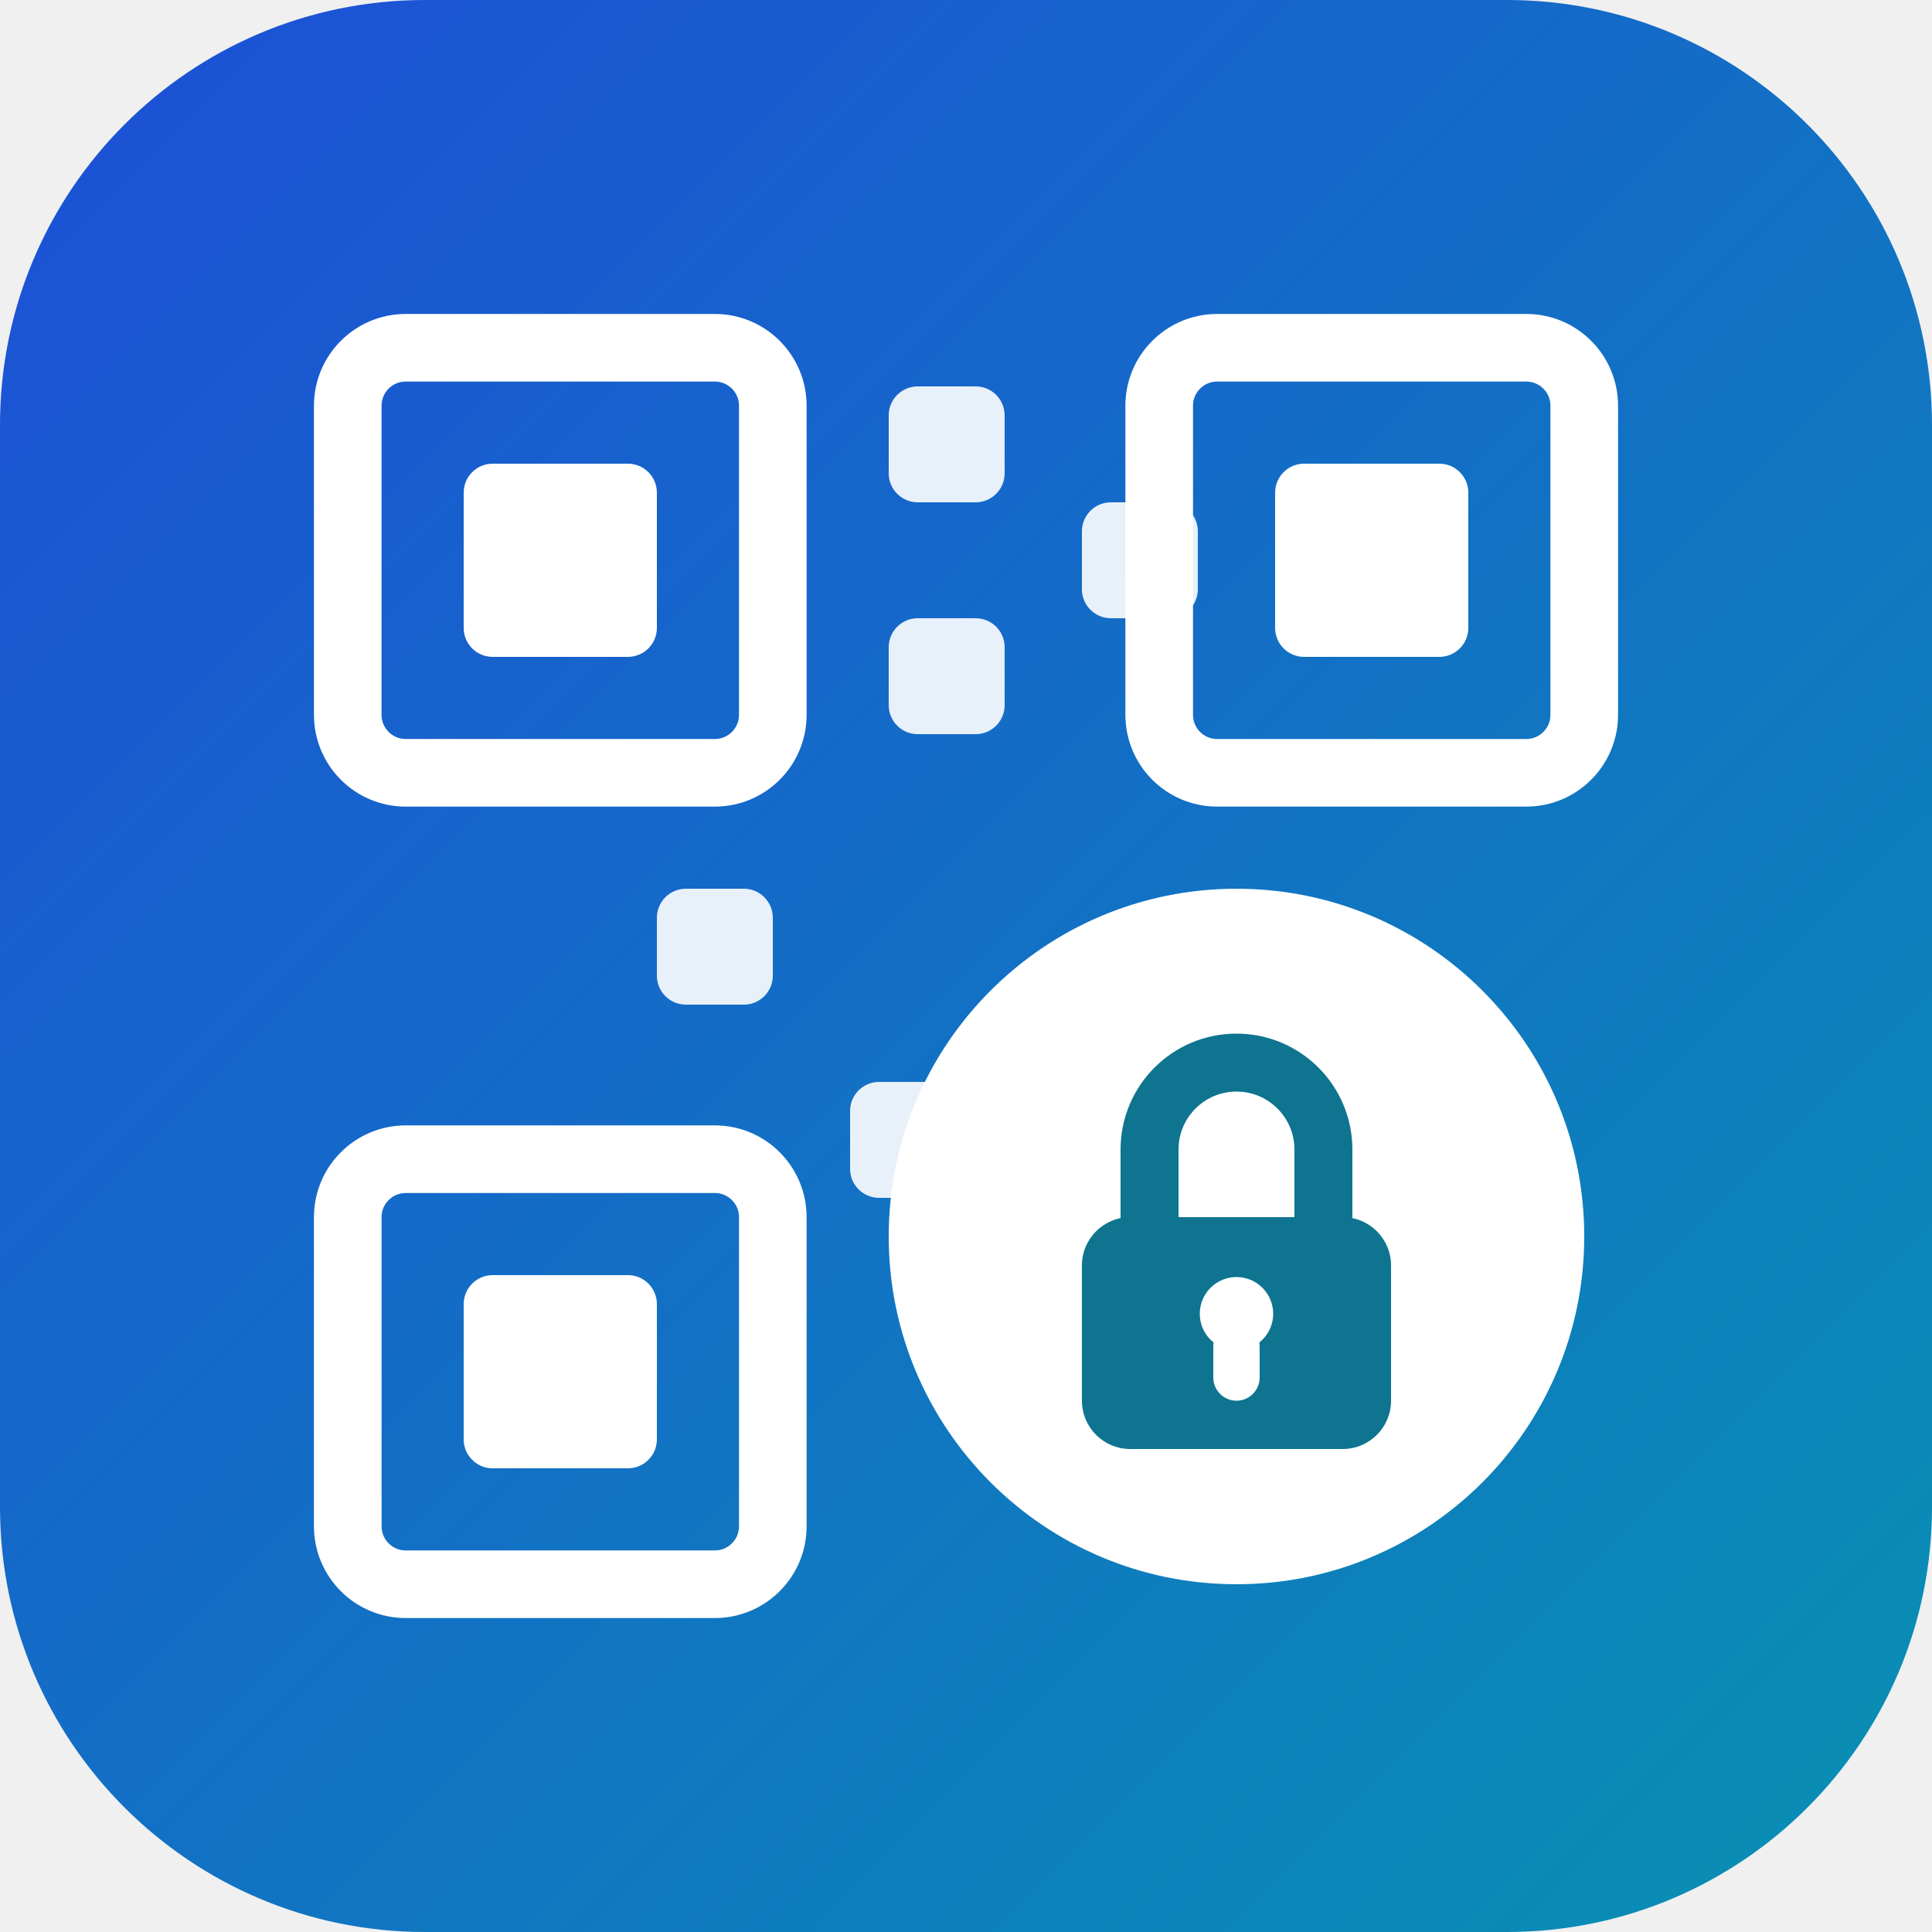
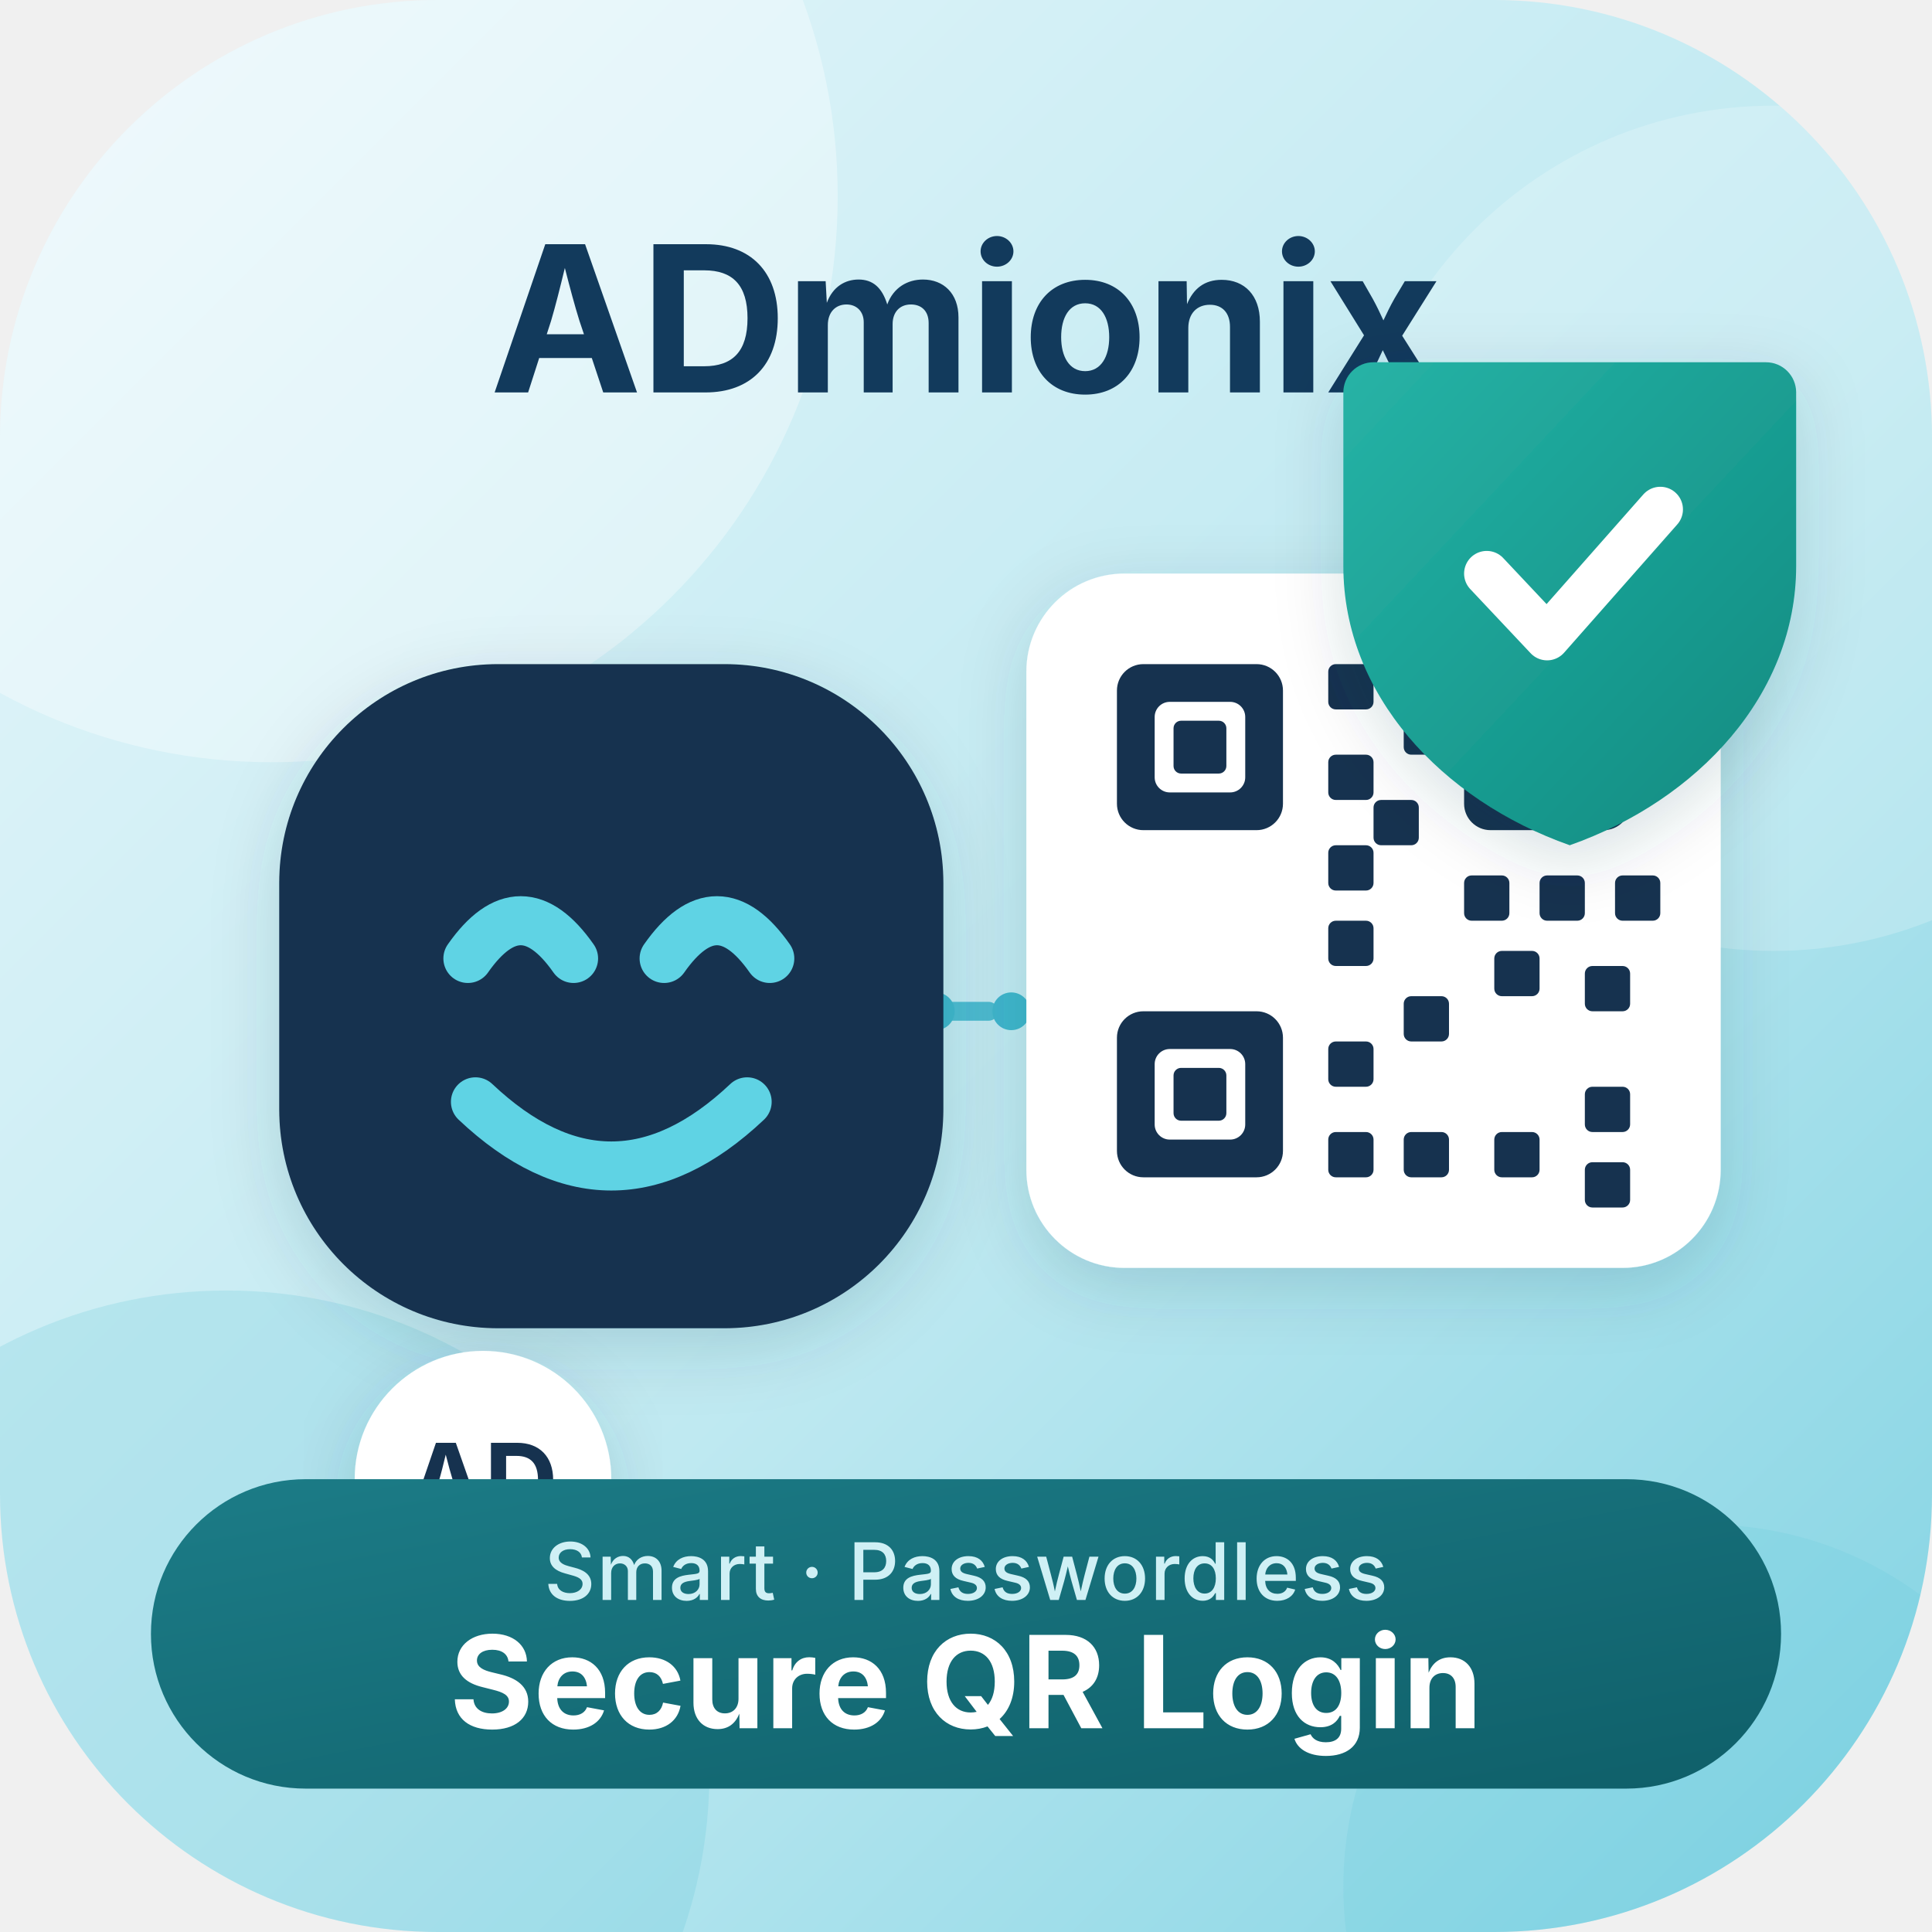
- <svg xmlns="http://www.w3.org/2000/svg" viewBox="0 0 100 100" width="100" height="100">
+ <svg xmlns="http://www.w3.org/2000/svg" viewBox="0 0 512 512" role="img" aria-label="ADmionix Secure QR Login">
  <defs>
    <linearGradient id="bg" x1="0%" y1="0%" x2="100%" y2="100%">
-       <stop offset="0%" style="stop-color:#1D4ED8" />
-       <stop offset="100%" style="stop-color:#0891B2" />
+       <stop offset="0%" stop-color="#E8F7FB" />
+       <stop offset="55%" stop-color="#BFE9F1" />
+       <stop offset="100%" stop-color="#7FD2E2" />
    </linearGradient>
+     <linearGradient id="pill" x1="0%" y1="0%" x2="100%" y2="100%">
+       <stop offset="0%" stop-color="#1C7C87" />
+       <stop offset="100%" stop-color="#0F5F69" />
+     </linearGradient>
+     <linearGradient id="shield" x1="0%" y1="0%" x2="100%" y2="100%">
+       <stop offset="0%" stop-color="#27B3A6" />
+       <stop offset="100%" stop-color="#0E8A80" />
+     </linearGradient>
+     <filter id="soft" x="-20%" y="-20%" width="140%" height="140%">
+       <feDropShadow dx="0" dy="5" stdDeviation="9" flood-color="#0B3C4A" flood-opacity="0.16" />
+     </filter>
+     <clipPath id="frame">
+       <rect x="0" y="0" width="512" height="512" rx="116" />
+     </clipPath>
  </defs>
-   <rect width="100" height="100" rx="22" fill="url(#bg)" />
-   <g fill="none" stroke="white" stroke-width="3.5">
-     <rect x="18" y="18" width="22" height="22" rx="3" />
-     <rect x="60" y="18" width="22" height="22" rx="3" />
-     <rect x="18" y="60" width="22" height="22" rx="3" />
+   <g clip-path="url(#frame)">
+     <rect x="0" y="0" width="512" height="512" fill="url(#bg)" />
+     <circle cx="72" cy="52" r="150" fill="#FFFFFF" opacity="0.34" />
+     <circle cx="470" cy="140" r="112" fill="#FFFFFF" opacity="0.20" />
+     <circle cx="60" cy="470" r="128" fill="#5FC6D8" opacity="0.22" />
+     <circle cx="452" cy="500" r="96" fill="#5FC6D8" opacity="0.18" />
+     <text x="256" y="104" text-anchor="middle" fill="#123A5C" font-family="'Segoe UI',Inter,system-ui,-apple-system,Helvetica,Arial,sans-serif" font-size="54" font-weight="700" letter-spacing="-0.5">ADmionix</text>
+     <g stroke="#3FB6CC" stroke-width="5" stroke-linecap="round" opacity="0.9">
+       <path d="M232 268 h30" />
+     </g>
+     <circle cx="248" cy="268" r="5" fill="#3FB6CC" />
+     <circle cx="268" cy="268" r="5" fill="#3FB6CC" />
+     <g filter="url(#soft)">
+       <rect x="74" y="176" width="176" height="176" rx="58" fill="#16324F" />
+     </g>
+     <g fill="none" stroke="#5FD3E4" stroke-width="13" stroke-linecap="round">
+       <path d="M124 254 q14 -20 28 0" />
+       <path d="M176 254 q14 -20 28 0" />
+     </g>
+     <path d="M126 292 q36 34 72 0" fill="none" stroke="#5FD3E4" stroke-width="13" stroke-linecap="round" />
+     <circle cx="128" cy="392" r="34" fill="#FFFFFF" filter="url(#soft)" />
+     <text x="128" y="402" text-anchor="middle" fill="#16324F" font-family="'Segoe UI',Inter,system-ui,-apple-system,Helvetica,Arial,sans-serif" font-size="27" font-weight="700">AD</text>
+     <g filter="url(#soft)">
+       <rect x="272" y="152" width="184" height="184" rx="26" fill="#FFFFFF" />
+     </g>
+     <g fill="#16324F">
+       <rect x="296" y="176" width="44" height="44" rx="7" />
+       <rect x="388" y="176" width="44" height="44" rx="7" />
+       <rect x="296" y="268" width="44" height="44" rx="7" />
+     </g>
+     <g fill="#FFFFFF">
+       <rect x="306" y="186" width="24" height="24" rx="4" />
+       <rect x="398" y="186" width="24" height="24" rx="4" />
+       <rect x="306" y="278" width="24" height="24" rx="4" />
+     </g>
+     <g fill="#16324F">
+       <rect x="311" y="191" width="14" height="14" rx="2" />
+       <rect x="403" y="191" width="14" height="14" rx="2" />
+       <rect x="311" y="283" width="14" height="14" rx="2" />
+     </g>
+     <g fill="#16324F">
+       <rect x="352" y="176" width="12" height="12" rx="2" />
+       <rect x="372" y="188" width="12" height="12" rx="2" />
+       <rect x="352" y="200" width="12" height="12" rx="2" />
+       <rect x="364" y="212" width="12" height="12" rx="2" />
+       <rect x="352" y="224" width="12" height="12" rx="2" />
+       <rect x="388" y="232" width="12" height="12" rx="2" />
+       <rect x="408" y="232" width="12" height="12" rx="2" />
+       <rect x="428" y="232" width="12" height="12" rx="2" />
+       <rect x="396" y="252" width="12" height="12" rx="2" />
+       <rect x="420" y="256" width="12" height="12" rx="2" />
+       <rect x="352" y="244" width="12" height="12" rx="2" />
+       <rect x="372" y="264" width="12" height="12" rx="2" />
+       <rect x="352" y="276" width="12" height="12" rx="2" />
+       <rect x="352" y="300" width="12" height="12" rx="2" />
+       <rect x="372" y="300" width="12" height="12" rx="2" />
+       <rect x="396" y="300" width="12" height="12" rx="2" />
+       <rect x="420" y="288" width="12" height="12" rx="2" />
+       <rect x="420" y="308" width="12" height="12" rx="2" />
+     </g>
+     <g filter="url(#soft)">
+       <path d="M416 96 l52 0 a8 8 0 0 1 8 8 v46 c0 34 -26 62 -60 74 c-34 -12 -60 -40 -60 -74 v-46 a8 8 0 0 1 8 -8 z" fill="url(#shield)" />
+     </g>
+     <path d="M394 152 l16 17 l30 -34" fill="none" stroke="#FFFFFF" stroke-width="12" stroke-linecap="round" stroke-linejoin="round" />
+     <rect x="40" y="392" width="432" height="82" rx="41" fill="url(#pill)" />
+     <text x="256" y="424" text-anchor="middle" fill="#CFF0F5" font-family="'Segoe UI',Inter,system-ui,-apple-system,Helvetica,Arial,sans-serif" font-size="21" font-weight="500" letter-spacing="0.4">Smart · Passwordless</text>
+     <text x="256" y="458" text-anchor="middle" fill="#FFFFFF" font-family="'Segoe UI',Inter,system-ui,-apple-system,Helvetica,Arial,sans-serif" font-size="34" font-weight="700">Secure QR Login</text>
  </g>
-   <g fill="white">
-     <rect x="24" y="24" width="10" height="10" rx="1.5" />
-     <rect x="66" y="24" width="10" height="10" rx="1.5" />
-     <rect x="24" y="66" width="10" height="10" rx="1.5" />
-   </g>
-   <g fill="white" opacity="0.9">
-     <rect x="46" y="20" width="6" height="6" rx="1.5" />
-     <rect x="46" y="32" width="6" height="6" rx="1.5" />
-     <rect x="56" y="26" width="6" height="6" rx="1.5" />
-     <rect x="34" y="46" width="6" height="6" rx="1.5" />
-     <rect x="44" y="56" width="6" height="6" rx="1.5" />
-   </g>
-   <circle cx="64" cy="64" r="18" fill="white" />
-   <g fill="none" stroke="#0E7490" stroke-width="3" stroke-linecap="round">
-     <path d="M59.5,63 v-3.5 a4.5,4.5 0 0 1 9,0 v3.5" />
-   </g>
-   <rect x="56" y="63" width="16" height="12" rx="2.5" fill="#0E7490" />
-   <circle cx="64" cy="68" r="1.9" fill="white" />
-   <rect x="62.8" y="68.5" width="2.4" height="4" rx="1.2" fill="white" />
</svg>
